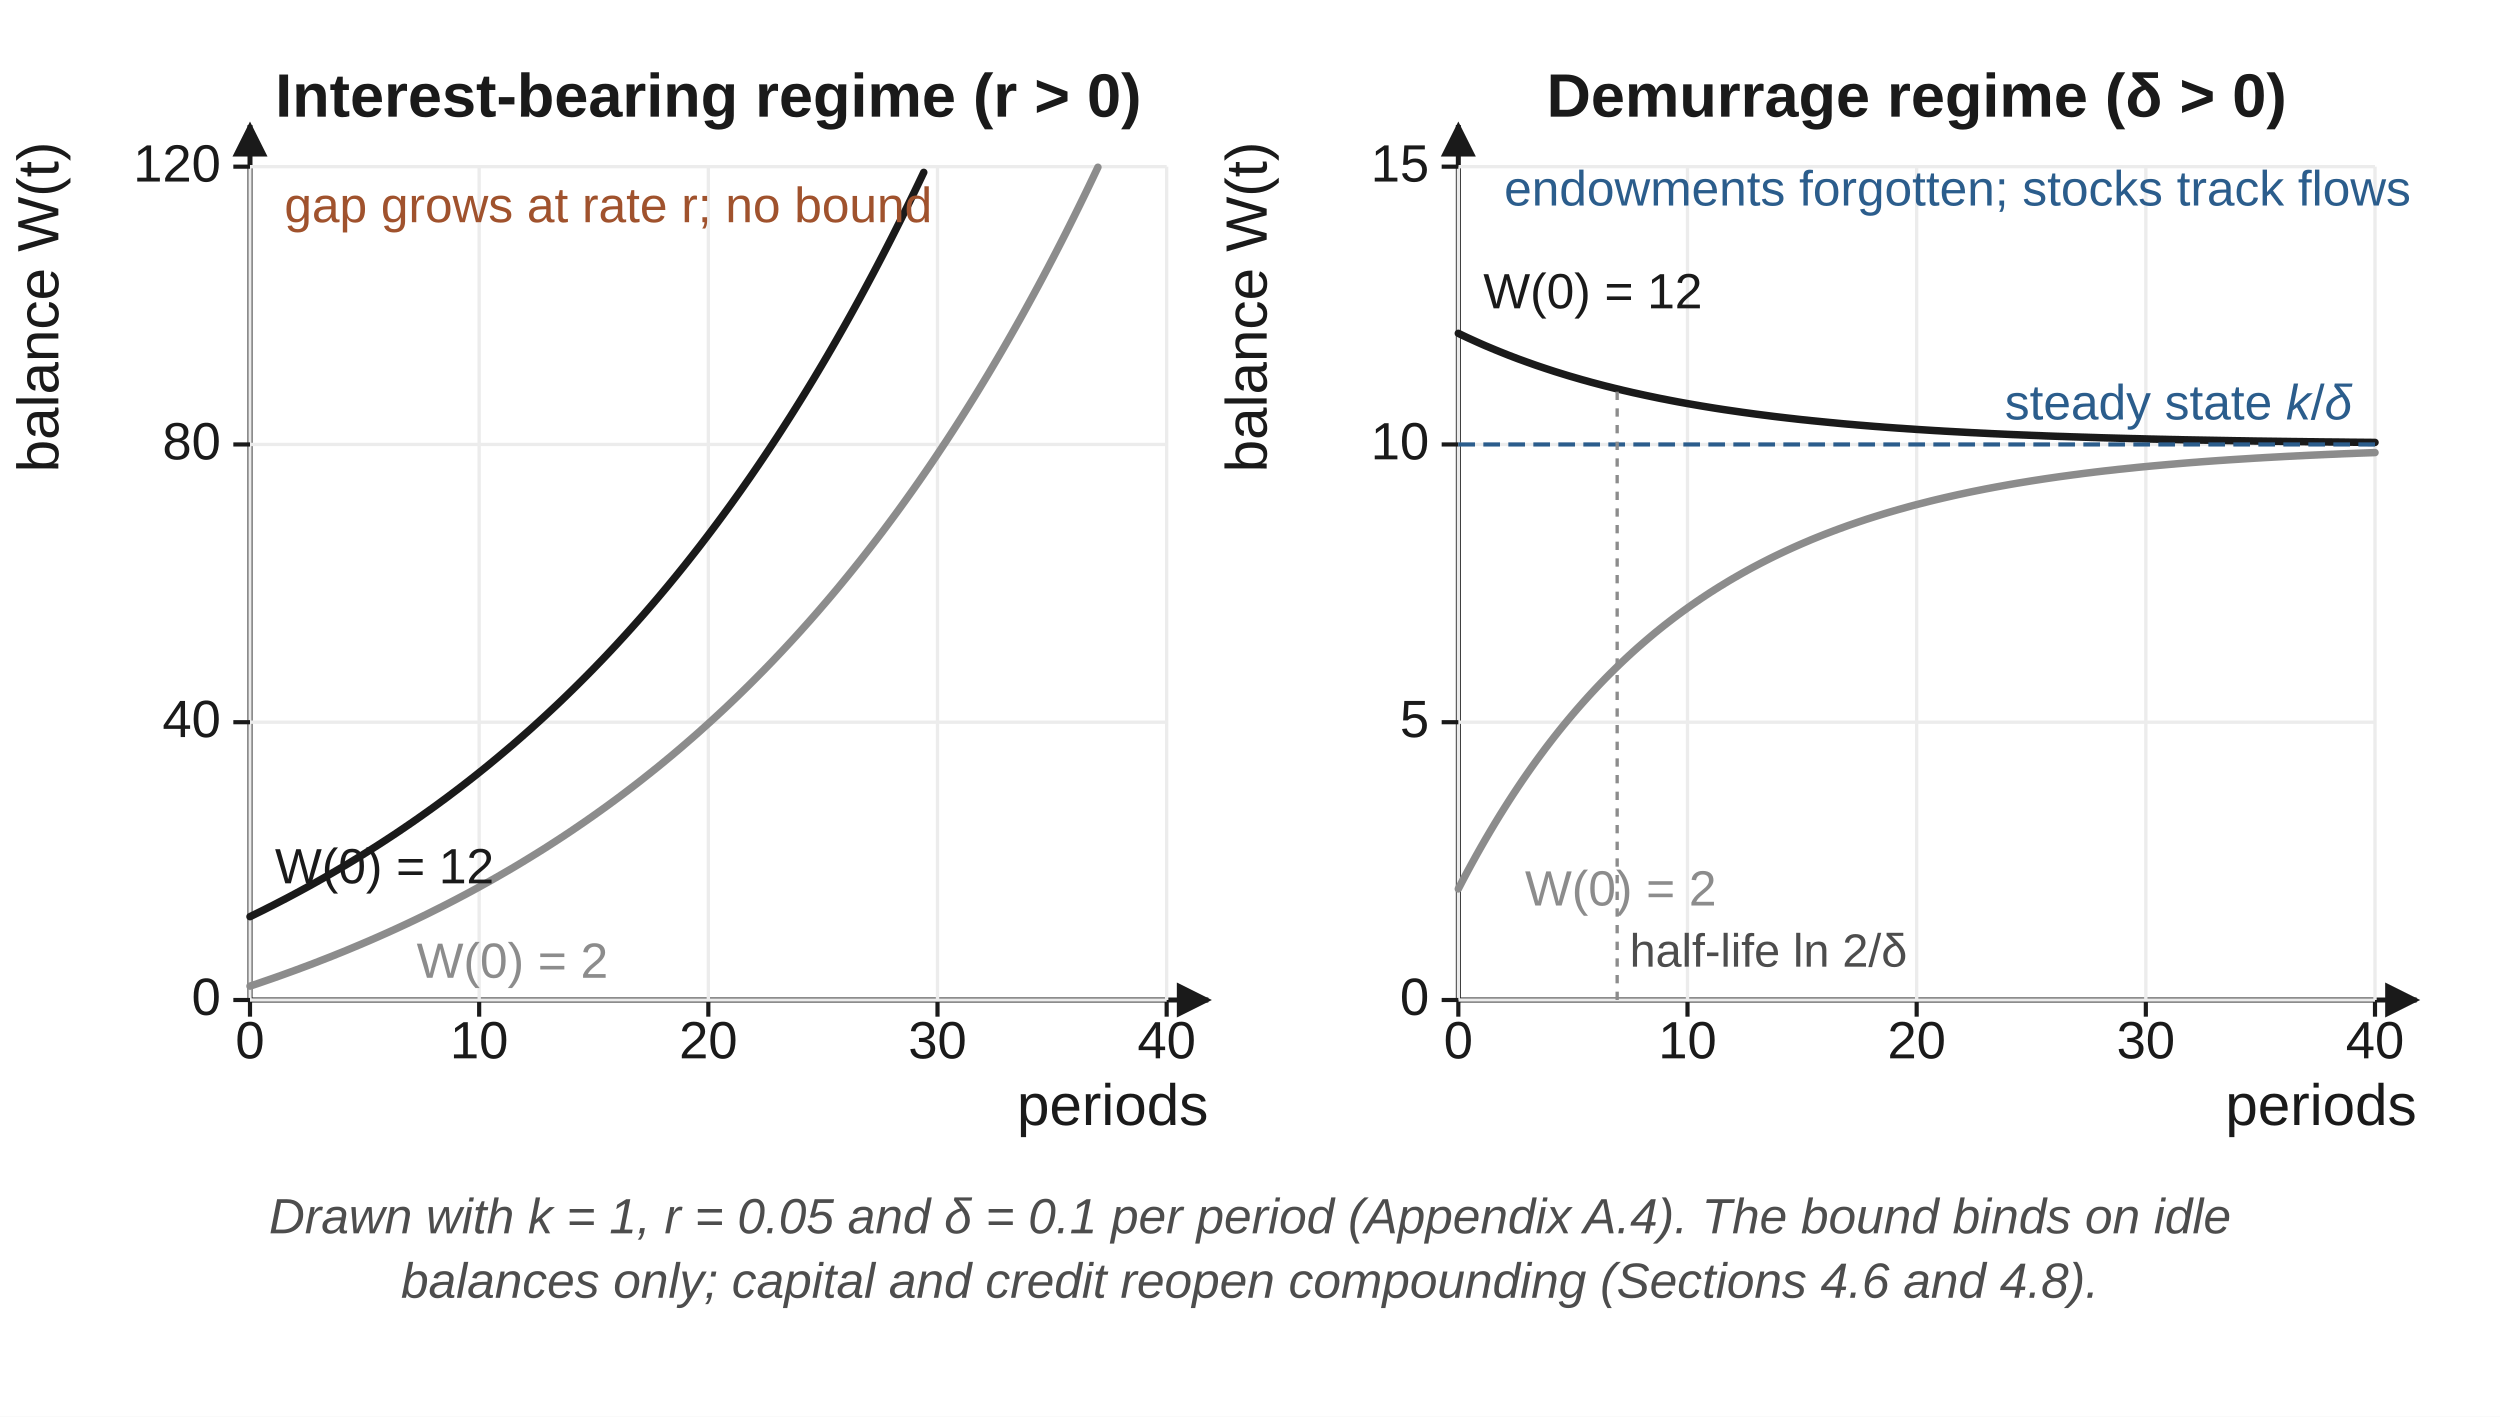
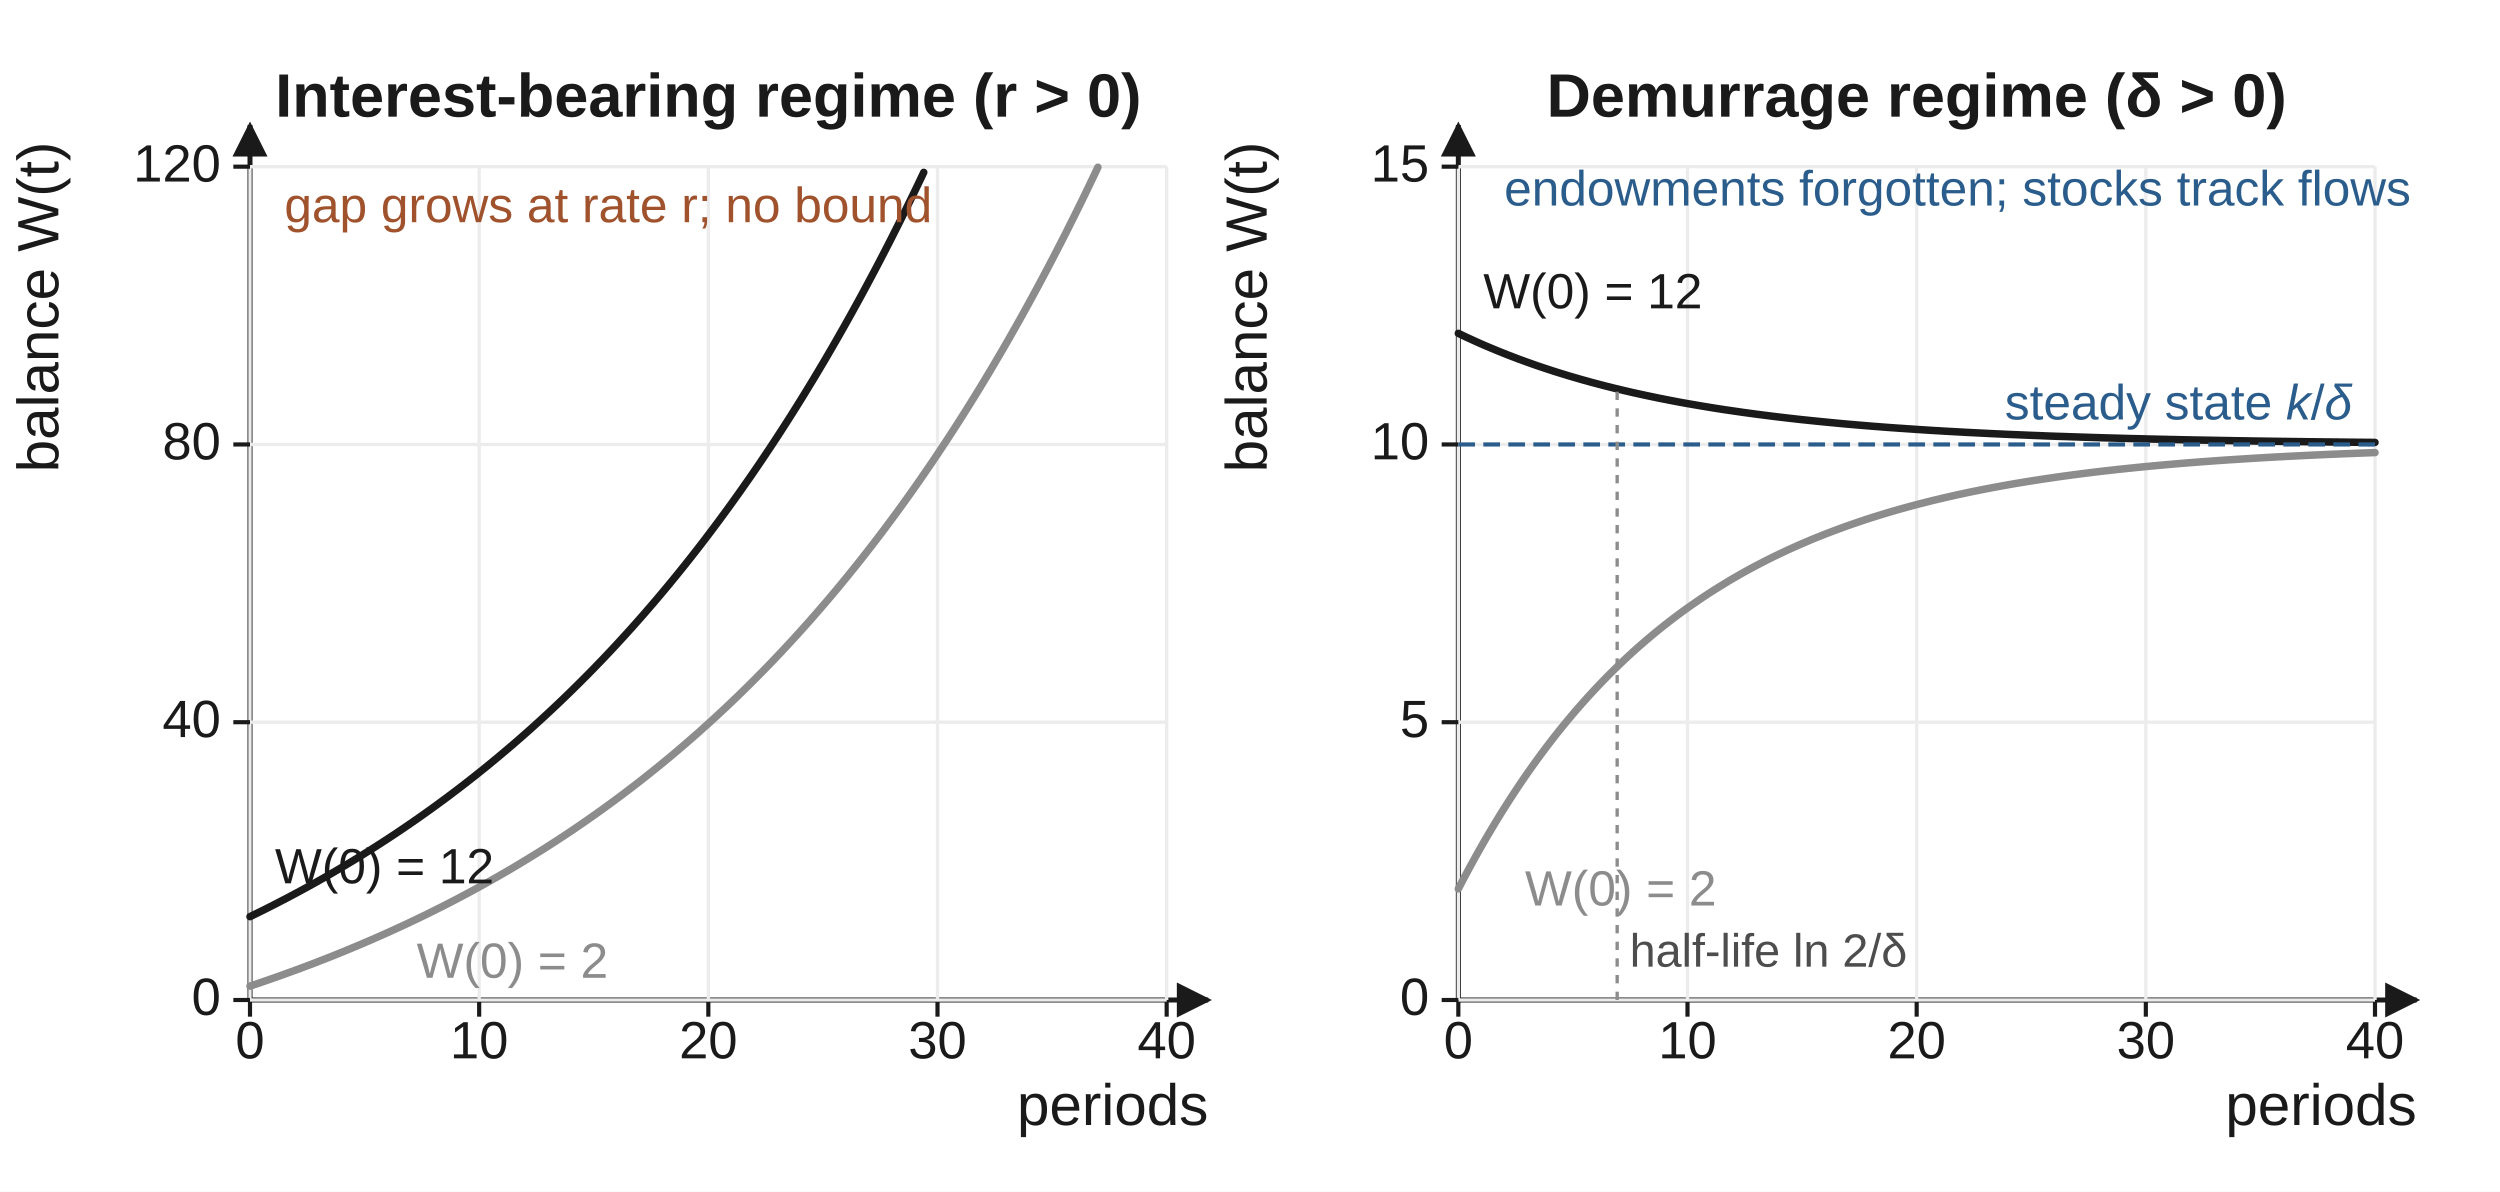
- <svg xmlns="http://www.w3.org/2000/svg" width="6in" height="3.4in" viewBox="0 0 600 340" role="img" aria-labelledby="t d">
+ <svg xmlns="http://www.w3.org/2000/svg" width="6in" height="2.86in" viewBox="0 0 600 286" role="img" aria-labelledby="t d">
  <defs>
    <marker id="arrow" viewBox="0 0 10 10" refX="9" refY="5" markerWidth="7" markerHeight="7" orient="auto-start-reverse">
      <path d="M 0 0 L 10 5 L 0 10 z" fill="#1a1a1a" />
    </marker>
    <marker id="arrow-accent" viewBox="0 0 10 10" refX="9" refY="5" markerWidth="7" markerHeight="7" orient="auto-start-reverse">
      <path d="M 0 0 L 10 5 L 0 10 z" fill="#2b5d8c" />
    </marker>
    <marker id="arrow-warn" viewBox="0 0 10 10" refX="9" refY="5" markerWidth="7" markerHeight="7" orient="auto-start-reverse">
      <path d="M 0 0 L 10 5 L 0 10 z" fill="#a0522d" />
    </marker>
    <marker id="arrow-mid" viewBox="0 0 10 10" refX="9" refY="5" markerWidth="7" markerHeight="7" orient="auto-start-reverse">
      <path d="M 0 0 L 10 5 L 0 10 z" fill="#8c8c8c" />
    </marker>
    <marker id="dot" viewBox="0 0 10 10" refX="5" refY="5" markerWidth="5" markerHeight="5">
      <circle cx="5" cy="5" r="4" fill="#1a1a1a" />
    </marker>
    <pattern id="hatch" patternUnits="userSpaceOnUse" width="6" height="6" patternTransform="rotate(45)">
      <line x1="0" y1="0" x2="0" y2="6" stroke="#8c8c8c" stroke-width="1" />
    </pattern>
    <pattern id="hatch-accent" patternUnits="userSpaceOnUse" width="6" height="6" patternTransform="rotate(45)">
      <line x1="0" y1="0" x2="0" y2="6" stroke="#2b5d8c" stroke-width="1" />
    </pattern>
  </defs>
-   <rect x="0" y="0" width="600" height="340" fill="#ffffff" />
+   <rect x="0" y="0" width="600" height="286" fill="#ffffff" />
  <line x1="60" y1="240" x2="290" y2="240" stroke="#1a1a1a" stroke-width="1.2" stroke-linecap="butt" marker-end="url(#arrow)" />
  <line x1="60" y1="240" x2="60" y2="30" stroke="#1a1a1a" stroke-width="1.2" stroke-linecap="butt" marker-end="url(#arrow)" />
  <line x1="60" y1="240" x2="60" y2="40" stroke="#ececec" stroke-width="0.8" stroke-linecap="butt" />
  <line x1="60" y1="240" x2="60" y2="244" stroke="#1a1a1a" stroke-width="1" stroke-linecap="butt" />
  <text x="60" y="254" font-family="Arial, Helvetica, 'Liberation Sans', sans-serif" font-size="12.6" text-anchor="middle" font-weight="normal" font-style="normal" fill="#1a1a1a" dominant-baseline="auto">0</text>
  <line x1="115" y1="240" x2="115" y2="40" stroke="#ececec" stroke-width="0.8" stroke-linecap="butt" />
  <line x1="115" y1="240" x2="115" y2="244" stroke="#1a1a1a" stroke-width="1" stroke-linecap="butt" />
  <text x="115" y="254" font-family="Arial, Helvetica, 'Liberation Sans', sans-serif" font-size="12.6" text-anchor="middle" font-weight="normal" font-style="normal" fill="#1a1a1a" dominant-baseline="auto">10</text>
  <line x1="170" y1="240" x2="170" y2="40" stroke="#ececec" stroke-width="0.8" stroke-linecap="butt" />
  <line x1="170" y1="240" x2="170" y2="244" stroke="#1a1a1a" stroke-width="1" stroke-linecap="butt" />
  <text x="170" y="254" font-family="Arial, Helvetica, 'Liberation Sans', sans-serif" font-size="12.6" text-anchor="middle" font-weight="normal" font-style="normal" fill="#1a1a1a" dominant-baseline="auto">20</text>
  <line x1="225" y1="240" x2="225" y2="40" stroke="#ececec" stroke-width="0.8" stroke-linecap="butt" />
  <line x1="225" y1="240" x2="225" y2="244" stroke="#1a1a1a" stroke-width="1" stroke-linecap="butt" />
  <text x="225" y="254" font-family="Arial, Helvetica, 'Liberation Sans', sans-serif" font-size="12.6" text-anchor="middle" font-weight="normal" font-style="normal" fill="#1a1a1a" dominant-baseline="auto">30</text>
  <line x1="280" y1="240" x2="280" y2="40" stroke="#ececec" stroke-width="0.8" stroke-linecap="butt" />
  <line x1="280" y1="240" x2="280" y2="244" stroke="#1a1a1a" stroke-width="1" stroke-linecap="butt" />
  <text x="280" y="254" font-family="Arial, Helvetica, 'Liberation Sans', sans-serif" font-size="12.6" text-anchor="middle" font-weight="normal" font-style="normal" fill="#1a1a1a" dominant-baseline="auto">40</text>
  <line x1="60" y1="240" x2="280" y2="240" stroke="#ececec" stroke-width="0.8" stroke-linecap="butt" />
  <line x1="56" y1="240" x2="60" y2="240" stroke="#1a1a1a" stroke-width="1" stroke-linecap="butt" />
  <text x="53" y="240" font-family="Arial, Helvetica, 'Liberation Sans', sans-serif" font-size="12.6" text-anchor="end" font-weight="normal" font-style="normal" fill="#1a1a1a" dominant-baseline="middle">0</text>
  <line x1="60" y1="173.33" x2="280" y2="173.33" stroke="#ececec" stroke-width="0.8" stroke-linecap="butt" />
  <line x1="56" y1="173.33" x2="60" y2="173.33" stroke="#1a1a1a" stroke-width="1" stroke-linecap="butt" />
  <text x="53" y="173.33" font-family="Arial, Helvetica, 'Liberation Sans', sans-serif" font-size="12.6" text-anchor="end" font-weight="normal" font-style="normal" fill="#1a1a1a" dominant-baseline="middle">40</text>
  <line x1="60" y1="106.67" x2="280" y2="106.67" stroke="#ececec" stroke-width="0.8" stroke-linecap="butt" />
  <line x1="56" y1="106.67" x2="60" y2="106.67" stroke="#1a1a1a" stroke-width="1" stroke-linecap="butt" />
  <text x="53" y="106.67" font-family="Arial, Helvetica, 'Liberation Sans', sans-serif" font-size="12.6" text-anchor="end" font-weight="normal" font-style="normal" fill="#1a1a1a" dominant-baseline="middle">80</text>
  <line x1="60" y1="40" x2="280" y2="40" stroke="#ececec" stroke-width="0.8" stroke-linecap="butt" />
  <line x1="56" y1="40" x2="60" y2="40" stroke="#1a1a1a" stroke-width="1" stroke-linecap="butt" />
  <text x="53" y="40" font-family="Arial, Helvetica, 'Liberation Sans', sans-serif" font-size="12.6" text-anchor="end" font-weight="normal" font-style="normal" fill="#1a1a1a" dominant-baseline="middle">120</text>
  <text x="290" y="270" font-family="Arial, Helvetica, 'Liberation Sans', sans-serif" font-size="14" text-anchor="end" font-weight="normal" font-style="normal" fill="#1a1a1a" dominant-baseline="auto">periods</text>
  <text x="14" y="34" font-family="Arial, Helvetica, 'Liberation Sans', sans-serif" font-size="14" text-anchor="end" font-weight="normal" font-style="normal" fill="#1a1a1a" dominant-baseline="auto" transform="rotate(-90 14 34)">balance W(t)</text>
  <text x="170" y="28" font-family="Arial, Helvetica, 'Liberation Sans', sans-serif" font-size="14.7" text-anchor="middle" font-weight="bold" font-style="normal" fill="#1a1a1a" dominant-baseline="auto">Interest-bearing regime (r &gt; 0)</text>
  <path d="M 60 220 L 61.1 219.46 L 62.2 218.92 L 63.3 218.38 L 64.4 217.82 L 65.5 217.27 L 66.6 216.7 L 67.7 216.13 L 68.8 215.56 L 69.9 214.98 L 71 214.39 L 72.1 213.8 L 73.2 213.2 L 74.3 212.6 L 75.4 211.99 L 76.5 211.37 L 77.6 210.75 L 78.7 210.12 L 79.8 209.48 L 80.9 208.84 L 82 208.19 L 83.1 207.54 L 84.2 206.88 L 85.3 206.21 L 86.4 205.53 L 87.5 204.85 L 88.6 204.16 L 89.7 203.47 L 90.8 202.77 L 91.9 202.06 L 93 201.34 L 94.1 200.62 L 95.2 199.89 L 96.3 199.15 L 97.4 198.4 L 98.5 197.65 L 99.6 196.89 L 100.7 196.12 L 101.8 195.34 L 102.9 194.56 L 104 193.77 L 105.1 192.97 L 106.2 192.16 L 107.3 191.35 L 108.4 190.52 L 109.5 189.69 L 110.6 188.85 L 111.7 188 L 112.8 187.14 L 113.9 186.28 L 115 185.4 L 116.1 184.52 L 117.2 183.63 L 118.3 182.72 L 119.4 181.81 L 120.5 180.89 L 121.6 179.96 L 122.7 179.03 L 123.8 178.08 L 124.9 177.12 L 126 176.15 L 127.1 175.18 L 128.2 174.19 L 129.3 173.19 L 130.4 172.19 L 131.5 171.17 L 132.6 170.14 L 133.7 169.11 L 134.8 168.06 L 135.9 167 L 137 165.93 L 138.1 164.85 L 139.2 163.76 L 140.3 162.66 L 141.4 161.55 L 142.5 160.43 L 143.6 159.29 L 144.7 158.15 L 145.8 156.99 L 146.9 155.82 L 148 154.64 L 149.1 153.44 L 150.2 152.24 L 151.3 151.02 L 152.4 149.79 L 153.5 148.55 L 154.6 147.3 L 155.7 146.03 L 156.8 144.75 L 157.9 143.46 L 159 142.15 L 160.1 140.84 L 161.2 139.5 L 162.3 138.16 L 163.4 136.8 L 164.5 135.43 L 165.6 134.04 L 166.7 132.64 L 167.8 131.23 L 168.9 129.8 L 170 128.36 L 171.1 126.9 L 172.2 125.43 L 173.3 123.94 L 174.4 122.44 L 175.5 120.93 L 176.6 119.39 L 177.7 117.85 L 178.8 116.28 L 179.9 114.71 L 181 113.11 L 182.1 111.5 L 183.2 109.87 L 184.3 108.23 L 185.4 106.57 L 186.5 104.9 L 187.6 103.2 L 188.7 101.49 L 189.8 99.77 L 190.9 98.02 L 192 96.26 L 193.1 94.48 L 194.2 92.68 L 195.3 90.87 L 196.4 89.03 L 197.5 87.18 L 198.6 85.31 L 199.7 83.42 L 200.8 81.51 L 201.9 79.58 L 203 77.64 L 204.1 75.67 L 205.2 73.68 L 206.3 71.68 L 207.4 69.65 L 208.5 67.6 L 209.6 65.54 L 210.7 63.45 L 211.8 61.34 L 212.9 59.21 L 214 57.06 L 215.1 54.88 L 216.2 52.69 L 217.3 50.47 L 218.4 48.23 L 219.5 45.97 L 220.6 43.68 L 221.7 41.37" fill="none" stroke="#1a1a1a" stroke-width="1.8" stroke-linejoin="round" stroke-linecap="round" />
  <path d="M 60 236.67 L 61.1 236.3 L 62.2 235.93 L 63.3 235.55 L 64.4 235.17 L 65.5 234.79 L 66.6 234.4 L 67.7 234.01 L 68.8 233.61 L 69.9 233.21 L 71 232.81 L 72.1 232.4 L 73.2 231.99 L 74.3 231.58 L 75.4 231.16 L 76.5 230.73 L 77.6 230.3 L 78.7 229.87 L 79.8 229.44 L 80.9 228.99 L 82 228.55 L 83.1 228.1 L 84.2 227.64 L 85.3 227.18 L 86.4 226.72 L 87.5 226.25 L 88.6 225.78 L 89.7 225.3 L 90.8 224.82 L 91.9 224.33 L 93 223.84 L 94.1 223.34 L 95.2 222.84 L 96.3 222.33 L 97.4 221.82 L 98.5 221.3 L 99.6 220.78 L 100.7 220.25 L 101.8 219.72 L 102.9 219.18 L 104 218.63 L 105.1 218.08 L 106.2 217.53 L 107.3 216.97 L 108.4 216.4 L 109.5 215.83 L 110.6 215.25 L 111.7 214.67 L 112.8 214.08 L 113.9 213.48 L 115 212.88 L 116.1 212.27 L 117.2 211.66 L 118.3 211.04 L 119.4 210.41 L 120.5 209.78 L 121.6 209.14 L 122.7 208.5 L 123.8 207.85 L 124.9 207.19 L 126 206.52 L 127.1 205.85 L 128.2 205.17 L 129.3 204.49 L 130.4 203.8 L 131.5 203.1 L 132.6 202.39 L 133.7 201.68 L 134.8 200.96 L 135.9 200.23 L 137 199.5 L 138.1 198.75 L 139.2 198 L 140.3 197.25 L 141.4 196.48 L 142.5 195.71 L 143.6 194.93 L 144.7 194.14 L 145.8 193.35 L 146.9 192.54 L 148 191.73 L 149.1 190.91 L 150.2 190.08 L 151.3 189.24 L 152.4 188.4 L 153.5 187.55 L 154.6 186.68 L 155.7 185.81 L 156.8 184.93 L 157.9 184.05 L 159 183.15 L 160.1 182.24 L 161.2 181.33 L 162.3 180.4 L 163.4 179.47 L 164.5 178.52 L 165.6 177.57 L 166.7 176.61 L 167.8 175.64 L 168.9 174.65 L 170 173.66 L 171.1 172.66 L 172.2 171.65 L 173.3 170.63 L 174.4 169.6 L 175.5 168.55 L 176.6 167.5 L 177.7 166.44 L 178.8 165.36 L 179.9 164.28 L 181 163.18 L 182.1 162.07 L 183.2 160.96 L 184.3 159.83 L 185.4 158.69 L 186.5 157.53 L 187.6 156.37 L 188.7 155.19 L 189.8 154.01 L 190.9 152.81 L 192 151.6 L 193.1 150.37 L 194.2 149.14 L 195.3 147.89 L 196.4 146.63 L 197.5 145.35 L 198.6 144.07 L 199.7 142.77 L 200.8 141.46 L 201.9 140.13 L 203 138.79 L 204.1 137.44 L 205.2 136.07 L 206.3 134.7 L 207.4 133.3 L 208.5 131.89 L 209.6 130.47 L 210.7 129.04 L 211.8 127.59 L 212.9 126.12 L 214 124.64 L 215.1 123.15 L 216.2 121.64 L 217.3 120.11 L 218.4 118.57 L 219.5 117.02 L 220.6 115.45 L 221.7 113.86 L 222.8 112.26 L 223.9 110.64 L 225 109 L 226.1 107.35 L 227.2 105.69 L 228.3 104 L 229.4 102.3 L 230.5 100.58 L 231.6 98.84 L 232.7 97.09 L 233.8 95.32 L 234.9 93.53 L 236 91.72 L 237.1 89.9 L 238.2 88.05 L 239.3 86.19 L 240.4 84.31 L 241.5 82.41 L 242.6 80.49 L 243.7 78.55 L 244.8 76.6 L 245.9 74.62 L 247 72.62 L 248.1 70.6 L 249.2 68.57 L 250.3 66.51 L 251.4 64.43 L 252.5 62.33 L 253.6 60.21 L 254.7 58.07 L 255.8 55.91 L 256.9 53.72 L 258 51.51 L 259.1 49.28 L 260.2 47.03 L 261.3 44.76 L 262.4 42.46 L 263.5 40.14" fill="none" stroke="#8c8c8c" stroke-width="1.8" stroke-linejoin="round" stroke-linecap="round" />
  <text x="66" y="212" font-family="Arial, Helvetica, 'Liberation Sans', sans-serif" font-size="11.9" text-anchor="start" font-weight="normal" font-style="normal" fill="#1a1a1a" dominant-baseline="auto">W(0) = 12</text>
  <text x="100" y="234.67" font-family="Arial, Helvetica, 'Liberation Sans', sans-serif" font-size="11.9" text-anchor="start" font-weight="normal" font-style="normal" fill="#8c8c8c" dominant-baseline="auto">W(0) = 2</text>
  <text x="68.25" y="53.33" font-family="Arial, Helvetica, 'Liberation Sans', sans-serif" font-size="11.9" text-anchor="start" font-weight="normal" font-style="normal" fill="#a0522d" dominant-baseline="auto">gap grows at rate r; no bound</text>
  <line x1="350" y1="240" x2="580" y2="240" stroke="#1a1a1a" stroke-width="1.2" stroke-linecap="butt" marker-end="url(#arrow)" />
  <line x1="350" y1="240" x2="350" y2="30" stroke="#1a1a1a" stroke-width="1.2" stroke-linecap="butt" marker-end="url(#arrow)" />
  <line x1="350" y1="240" x2="350" y2="40" stroke="#ececec" stroke-width="0.8" stroke-linecap="butt" />
  <line x1="350" y1="240" x2="350" y2="244" stroke="#1a1a1a" stroke-width="1" stroke-linecap="butt" />
  <text x="350" y="254" font-family="Arial, Helvetica, 'Liberation Sans', sans-serif" font-size="12.6" text-anchor="middle" font-weight="normal" font-style="normal" fill="#1a1a1a" dominant-baseline="auto">0</text>
  <line x1="405" y1="240" x2="405" y2="40" stroke="#ececec" stroke-width="0.8" stroke-linecap="butt" />
  <line x1="405" y1="240" x2="405" y2="244" stroke="#1a1a1a" stroke-width="1" stroke-linecap="butt" />
  <text x="405" y="254" font-family="Arial, Helvetica, 'Liberation Sans', sans-serif" font-size="12.6" text-anchor="middle" font-weight="normal" font-style="normal" fill="#1a1a1a" dominant-baseline="auto">10</text>
  <line x1="460" y1="240" x2="460" y2="40" stroke="#ececec" stroke-width="0.8" stroke-linecap="butt" />
  <line x1="460" y1="240" x2="460" y2="244" stroke="#1a1a1a" stroke-width="1" stroke-linecap="butt" />
  <text x="460" y="254" font-family="Arial, Helvetica, 'Liberation Sans', sans-serif" font-size="12.6" text-anchor="middle" font-weight="normal" font-style="normal" fill="#1a1a1a" dominant-baseline="auto">20</text>
  <line x1="515" y1="240" x2="515" y2="40" stroke="#ececec" stroke-width="0.8" stroke-linecap="butt" />
  <line x1="515" y1="240" x2="515" y2="244" stroke="#1a1a1a" stroke-width="1" stroke-linecap="butt" />
  <text x="515" y="254" font-family="Arial, Helvetica, 'Liberation Sans', sans-serif" font-size="12.6" text-anchor="middle" font-weight="normal" font-style="normal" fill="#1a1a1a" dominant-baseline="auto">30</text>
  <line x1="570" y1="240" x2="570" y2="40" stroke="#ececec" stroke-width="0.8" stroke-linecap="butt" />
  <line x1="570" y1="240" x2="570" y2="244" stroke="#1a1a1a" stroke-width="1" stroke-linecap="butt" />
  <text x="570" y="254" font-family="Arial, Helvetica, 'Liberation Sans', sans-serif" font-size="12.6" text-anchor="middle" font-weight="normal" font-style="normal" fill="#1a1a1a" dominant-baseline="auto">40</text>
  <line x1="350" y1="240" x2="570" y2="240" stroke="#ececec" stroke-width="0.8" stroke-linecap="butt" />
  <line x1="346" y1="240" x2="350" y2="240" stroke="#1a1a1a" stroke-width="1" stroke-linecap="butt" />
  <text x="343" y="240" font-family="Arial, Helvetica, 'Liberation Sans', sans-serif" font-size="12.6" text-anchor="end" font-weight="normal" font-style="normal" fill="#1a1a1a" dominant-baseline="middle">0</text>
  <line x1="350" y1="173.33" x2="570" y2="173.33" stroke="#ececec" stroke-width="0.8" stroke-linecap="butt" />
  <line x1="346" y1="173.33" x2="350" y2="173.33" stroke="#1a1a1a" stroke-width="1" stroke-linecap="butt" />
  <text x="343" y="173.33" font-family="Arial, Helvetica, 'Liberation Sans', sans-serif" font-size="12.6" text-anchor="end" font-weight="normal" font-style="normal" fill="#1a1a1a" dominant-baseline="middle">5</text>
  <line x1="350" y1="106.67" x2="570" y2="106.67" stroke="#ececec" stroke-width="0.8" stroke-linecap="butt" />
  <line x1="346" y1="106.67" x2="350" y2="106.67" stroke="#1a1a1a" stroke-width="1" stroke-linecap="butt" />
  <text x="343" y="106.67" font-family="Arial, Helvetica, 'Liberation Sans', sans-serif" font-size="12.6" text-anchor="end" font-weight="normal" font-style="normal" fill="#1a1a1a" dominant-baseline="middle">10</text>
  <line x1="350" y1="40" x2="570" y2="40" stroke="#ececec" stroke-width="0.8" stroke-linecap="butt" />
  <line x1="346" y1="40" x2="350" y2="40" stroke="#1a1a1a" stroke-width="1" stroke-linecap="butt" />
  <text x="343" y="40" font-family="Arial, Helvetica, 'Liberation Sans', sans-serif" font-size="12.6" text-anchor="end" font-weight="normal" font-style="normal" fill="#1a1a1a" dominant-baseline="middle">15</text>
  <text x="580" y="270" font-family="Arial, Helvetica, 'Liberation Sans', sans-serif" font-size="14" text-anchor="end" font-weight="normal" font-style="normal" fill="#1a1a1a" dominant-baseline="auto">periods</text>
  <text x="304" y="34" font-family="Arial, Helvetica, 'Liberation Sans', sans-serif" font-size="14" text-anchor="end" font-weight="normal" font-style="normal" fill="#1a1a1a" dominant-baseline="auto" transform="rotate(-90 304 34)">balance W(t)</text>
  <text x="460" y="28" font-family="Arial, Helvetica, 'Liberation Sans', sans-serif" font-size="14.7" text-anchor="middle" font-weight="bold" font-style="normal" fill="#1a1a1a" dominant-baseline="auto">Demurrage regime (δ &gt; 0)</text>
  <path d="M 350 80 L 351.1 80.53 L 352.2 81.05 L 353.3 81.55 L 354.4 82.05 L 355.5 82.54 L 356.6 83.02 L 357.7 83.48 L 358.8 83.94 L 359.9 84.39 L 361 84.83 L 362.1 85.27 L 363.2 85.69 L 364.3 86.11 L 365.4 86.51 L 366.5 86.91 L 367.6 87.3 L 368.7 87.69 L 369.8 88.06 L 370.9 88.43 L 372 88.79 L 373.1 89.15 L 374.2 89.49 L 375.3 89.83 L 376.4 90.17 L 377.5 90.49 L 378.6 90.81 L 379.7 91.13 L 380.8 91.43 L 381.9 91.74 L 383 92.03 L 384.1 92.32 L 385.2 92.61 L 386.3 92.88 L 387.4 93.16 L 388.5 93.42 L 389.6 93.69 L 390.7 93.94 L 391.8 94.2 L 392.9 94.44 L 394 94.68 L 395.1 94.92 L 396.2 95.15 L 397.3 95.38 L 398.4 95.61 L 399.5 95.82 L 400.6 96.04 L 401.7 96.25 L 402.8 96.46 L 403.9 96.66 L 405 96.86 L 406.1 97.05 L 407.2 97.24 L 408.3 97.43 L 409.4 97.61 L 410.5 97.79 L 411.6 97.97 L 412.7 98.14 L 413.8 98.31 L 414.9 98.47 L 416 98.63 L 417.1 98.79 L 418.2 98.95 L 419.3 99.1 L 420.4 99.25 L 421.5 99.4 L 422.6 99.54 L 423.7 99.68 L 424.8 99.82 L 425.9 99.96 L 427 100.09 L 428.1 100.22 L 429.2 100.35 L 430.3 100.47 L 431.4 100.6 L 432.5 100.72 L 433.6 100.83 L 434.7 100.95 L 435.8 101.06 L 436.9 101.17 L 438 101.28 L 439.1 101.39 L 440.2 101.49 L 441.3 101.6 L 442.4 101.7 L 443.5 101.8 L 444.6 101.89 L 445.7 101.99 L 446.8 102.08 L 447.9 102.17 L 449 102.26 L 450.1 102.35 L 451.2 102.43 L 452.3 102.52 L 453.4 102.6 L 454.5 102.68 L 455.6 102.76 L 456.7 102.83 L 457.8 102.91 L 458.9 102.98 L 460 103.06 L 461.1 103.13 L 462.2 103.2 L 463.3 103.27 L 464.4 103.34 L 465.5 103.4 L 466.6 103.47 L 467.7 103.53 L 468.8 103.59 L 469.9 103.65 L 471 103.71 L 472.1 103.77 L 473.2 103.83 L 474.3 103.88 L 475.4 103.94 L 476.5 103.99 L 477.6 104.05 L 478.7 104.1 L 479.8 104.15 L 480.9 104.2 L 482 104.25 L 483.1 104.3 L 484.2 104.34 L 485.3 104.39 L 486.4 104.43 L 487.5 104.48 L 488.6 104.52 L 489.7 104.56 L 490.8 104.61 L 491.9 104.65 L 493 104.69 L 494.1 104.73 L 495.2 104.76 L 496.3 104.8 L 497.4 104.84 L 498.5 104.87 L 499.6 104.91 L 500.7 104.94 L 501.8 104.98 L 502.9 105.01 L 504 105.05 L 505.1 105.08 L 506.2 105.11 L 507.3 105.14 L 508.4 105.17 L 509.5 105.2 L 510.6 105.23 L 511.7 105.26 L 512.8 105.28 L 513.9 105.31 L 515 105.34 L 516.1 105.37 L 517.2 105.39 L 518.3 105.42 L 519.4 105.44 L 520.5 105.47 L 521.6 105.49 L 522.7 105.51 L 523.8 105.54 L 524.9 105.56 L 526 105.58 L 527.1 105.6 L 528.2 105.62 L 529.3 105.64 L 530.4 105.66 L 531.5 105.68 L 532.6 105.7 L 533.7 105.72 L 534.8 105.74 L 535.9 105.76 L 537 105.78 L 538.1 105.79 L 539.2 105.81 L 540.3 105.83 L 541.4 105.85 L 542.5 105.86 L 543.6 105.88 L 544.7 105.89 L 545.8 105.91 L 546.9 105.92 L 548 105.94 L 549.1 105.95 L 550.2 105.97 L 551.3 105.98 L 552.4 105.99 L 553.5 106.01 L 554.6 106.02 L 555.7 106.03 L 556.8 106.05 L 557.9 106.06 L 559 106.07 L 560.1 106.08 L 561.2 106.09 L 562.3 106.1 L 563.4 106.12 L 564.5 106.13 L 565.6 106.14 L 566.7 106.15 L 567.8 106.16 L 568.9 106.17 L 570 106.18" fill="none" stroke="#1a1a1a" stroke-width="1.8" stroke-linejoin="round" stroke-linecap="round" />
  <path d="M 350 213.33 L 351.1 211.22 L 352.2 209.15 L 353.3 207.12 L 354.4 205.13 L 355.5 203.18 L 356.6 201.27 L 357.7 199.4 L 358.8 197.56 L 359.9 195.76 L 361 194 L 362.1 192.27 L 363.2 190.57 L 364.3 188.91 L 365.4 187.28 L 366.5 185.69 L 367.6 184.12 L 368.7 182.59 L 369.8 181.09 L 370.9 179.61 L 372 178.17 L 373.1 176.75 L 374.2 175.36 L 375.3 174 L 376.4 172.67 L 377.5 171.36 L 378.6 170.08 L 379.7 168.83 L 380.8 167.6 L 381.9 166.39 L 383 165.21 L 384.1 164.05 L 385.2 162.91 L 386.3 161.8 L 387.4 160.71 L 388.5 159.64 L 389.6 158.59 L 390.7 157.56 L 391.8 156.55 L 392.9 155.56 L 394 154.6 L 395.1 153.65 L 396.2 152.72 L 397.3 151.8 L 398.4 150.91 L 399.5 150.03 L 400.6 149.18 L 401.7 148.33 L 402.8 147.51 L 403.9 146.7 L 405 145.91 L 406.1 145.13 L 407.2 144.37 L 408.3 143.62 L 409.4 142.89 L 410.5 142.17 L 411.6 141.47 L 412.7 140.78 L 413.8 140.11 L 414.9 139.44 L 416 138.79 L 417.1 138.16 L 418.2 137.53 L 419.3 136.92 L 420.4 136.32 L 421.5 135.74 L 422.6 135.16 L 423.7 134.6 L 424.8 134.04 L 425.9 133.5 L 427 132.97 L 428.1 132.45 L 429.2 131.94 L 430.3 131.44 L 431.4 130.95 L 432.5 130.47 L 433.6 130 L 434.7 129.53 L 435.8 129.08 L 436.9 128.64 L 438 128.2 L 439.1 127.78 L 440.2 127.36 L 441.3 126.95 L 442.4 126.55 L 443.5 126.15 L 444.6 125.77 L 445.7 125.39 L 446.8 125.02 L 447.9 124.65 L 449 124.3 L 450.1 123.95 L 451.2 123.61 L 452.3 123.27 L 453.4 122.94 L 454.5 122.62 L 455.6 122.3 L 456.7 122 L 457.8 121.69 L 458.9 121.39 L 460 121.1 L 461.1 120.82 L 462.2 120.54 L 463.3 120.26 L 464.4 119.99 L 465.5 119.73 L 466.6 119.47 L 467.7 119.22 L 468.8 118.97 L 469.9 118.72 L 471 118.49 L 472.1 118.25 L 473.2 118.02 L 474.3 117.8 L 475.4 117.58 L 476.5 117.36 L 477.6 117.15 L 478.7 116.94 L 479.8 116.74 L 480.9 116.54 L 482 116.34 L 483.1 116.15 L 484.2 115.96 L 485.3 115.78 L 486.4 115.6 L 487.5 115.42 L 488.6 115.25 L 489.7 115.08 L 490.8 114.91 L 491.9 114.75 L 493 114.59 L 494.1 114.43 L 495.2 114.28 L 496.3 114.13 L 497.4 113.98 L 498.5 113.84 L 499.6 113.69 L 500.7 113.55 L 501.8 113.42 L 502.9 113.28 L 504 113.15 L 505.1 113.02 L 506.2 112.9 L 507.3 112.78 L 508.4 112.65 L 509.5 112.54 L 510.6 112.42 L 511.7 112.31 L 512.8 112.19 L 513.9 112.08 L 515 111.98 L 516.1 111.87 L 517.2 111.77 L 518.3 111.67 L 519.4 111.57 L 520.5 111.47 L 521.6 111.38 L 522.7 111.28 L 523.8 111.19 L 524.9 111.1 L 526 111.01 L 527.1 110.93 L 528.2 110.84 L 529.3 110.76 L 530.4 110.68 L 531.5 110.6 L 532.6 110.52 L 533.7 110.45 L 534.8 110.37 L 535.9 110.3 L 537 110.23 L 538.1 110.16 L 539.2 110.09 L 540.3 110.02 L 541.4 109.95 L 542.5 109.89 L 543.6 109.82 L 544.7 109.76 L 545.8 109.7 L 546.9 109.64 L 548 109.58 L 549.1 109.52 L 550.2 109.47 L 551.3 109.41 L 552.4 109.36 L 553.5 109.3 L 554.6 109.25 L 555.7 109.2 L 556.8 109.15 L 557.9 109.1 L 559 109.05 L 560.1 109.01 L 561.2 108.96 L 562.3 108.91 L 563.4 108.87 L 564.5 108.83 L 565.6 108.78 L 566.7 108.74 L 567.8 108.7 L 568.9 108.66 L 570 108.62" fill="none" stroke="#8c8c8c" stroke-width="1.8" stroke-linejoin="round" stroke-linecap="round" />
  <line x1="350" y1="106.67" x2="570" y2="106.67" stroke="#2b5d8c" stroke-width="1" stroke-linecap="butt" stroke-dasharray="4 2" />
  <text x="564.5" y="100.67" font-family="Arial, Helvetica, 'Liberation Sans', sans-serif" font-size="11.9" text-anchor="end" fill="#2b5d8c" dominant-baseline="auto">steady state <tspan font-style="italic">k</tspan>/<tspan font-style="italic">δ</tspan>
  </text>
  <text x="356" y="74" font-family="Arial, Helvetica, 'Liberation Sans', sans-serif" font-size="11.9" text-anchor="start" font-weight="normal" font-style="normal" fill="#1a1a1a" dominant-baseline="auto">W(0) = 12</text>
  <text x="366" y="217.33" font-family="Arial, Helvetica, 'Liberation Sans', sans-serif" font-size="11.9" text-anchor="start" font-weight="normal" font-style="normal" fill="#8c8c8c" dominant-baseline="auto">W(0) = 2</text>
  <line x1="388.12" y1="240" x2="388.12" y2="93.33" stroke="#8c8c8c" stroke-width="0.8" stroke-linecap="butt" stroke-dasharray="2 2" />
  <text x="391.12" y="232" font-family="Arial, Helvetica, 'Liberation Sans', sans-serif" font-size="11.2" text-anchor="start" font-weight="normal" font-style="normal" fill="#4d4d4d" dominant-baseline="auto">half-life ln 2/δ</text>
  <text x="361" y="49.33" font-family="Arial, Helvetica, 'Liberation Sans', sans-serif" font-size="11.9" text-anchor="start" font-weight="normal" font-style="normal" fill="#2b5d8c" dominant-baseline="auto">endowments forgotten; stocks track flows</text>
-   <text x="300" y="296" font-family="Arial, Helvetica, 'Liberation Sans', sans-serif" font-size="11.9" text-anchor="middle" font-weight="normal" font-style="italic" fill="#4d4d4d" dominant-baseline="auto">Drawn with k = 1, r = 0.05 and δ = 0.1 per period (Appendix A.4). The bound binds on idle</text>
-   <text x="300" y="311.47" font-family="Arial, Helvetica, 'Liberation Sans', sans-serif" font-size="11.9" text-anchor="middle" font-weight="normal" font-style="italic" fill="#4d4d4d" dominant-baseline="auto">balances only; capital and credit reopen compounding (Sections 4.6 and 4.8).</text>
</svg>
